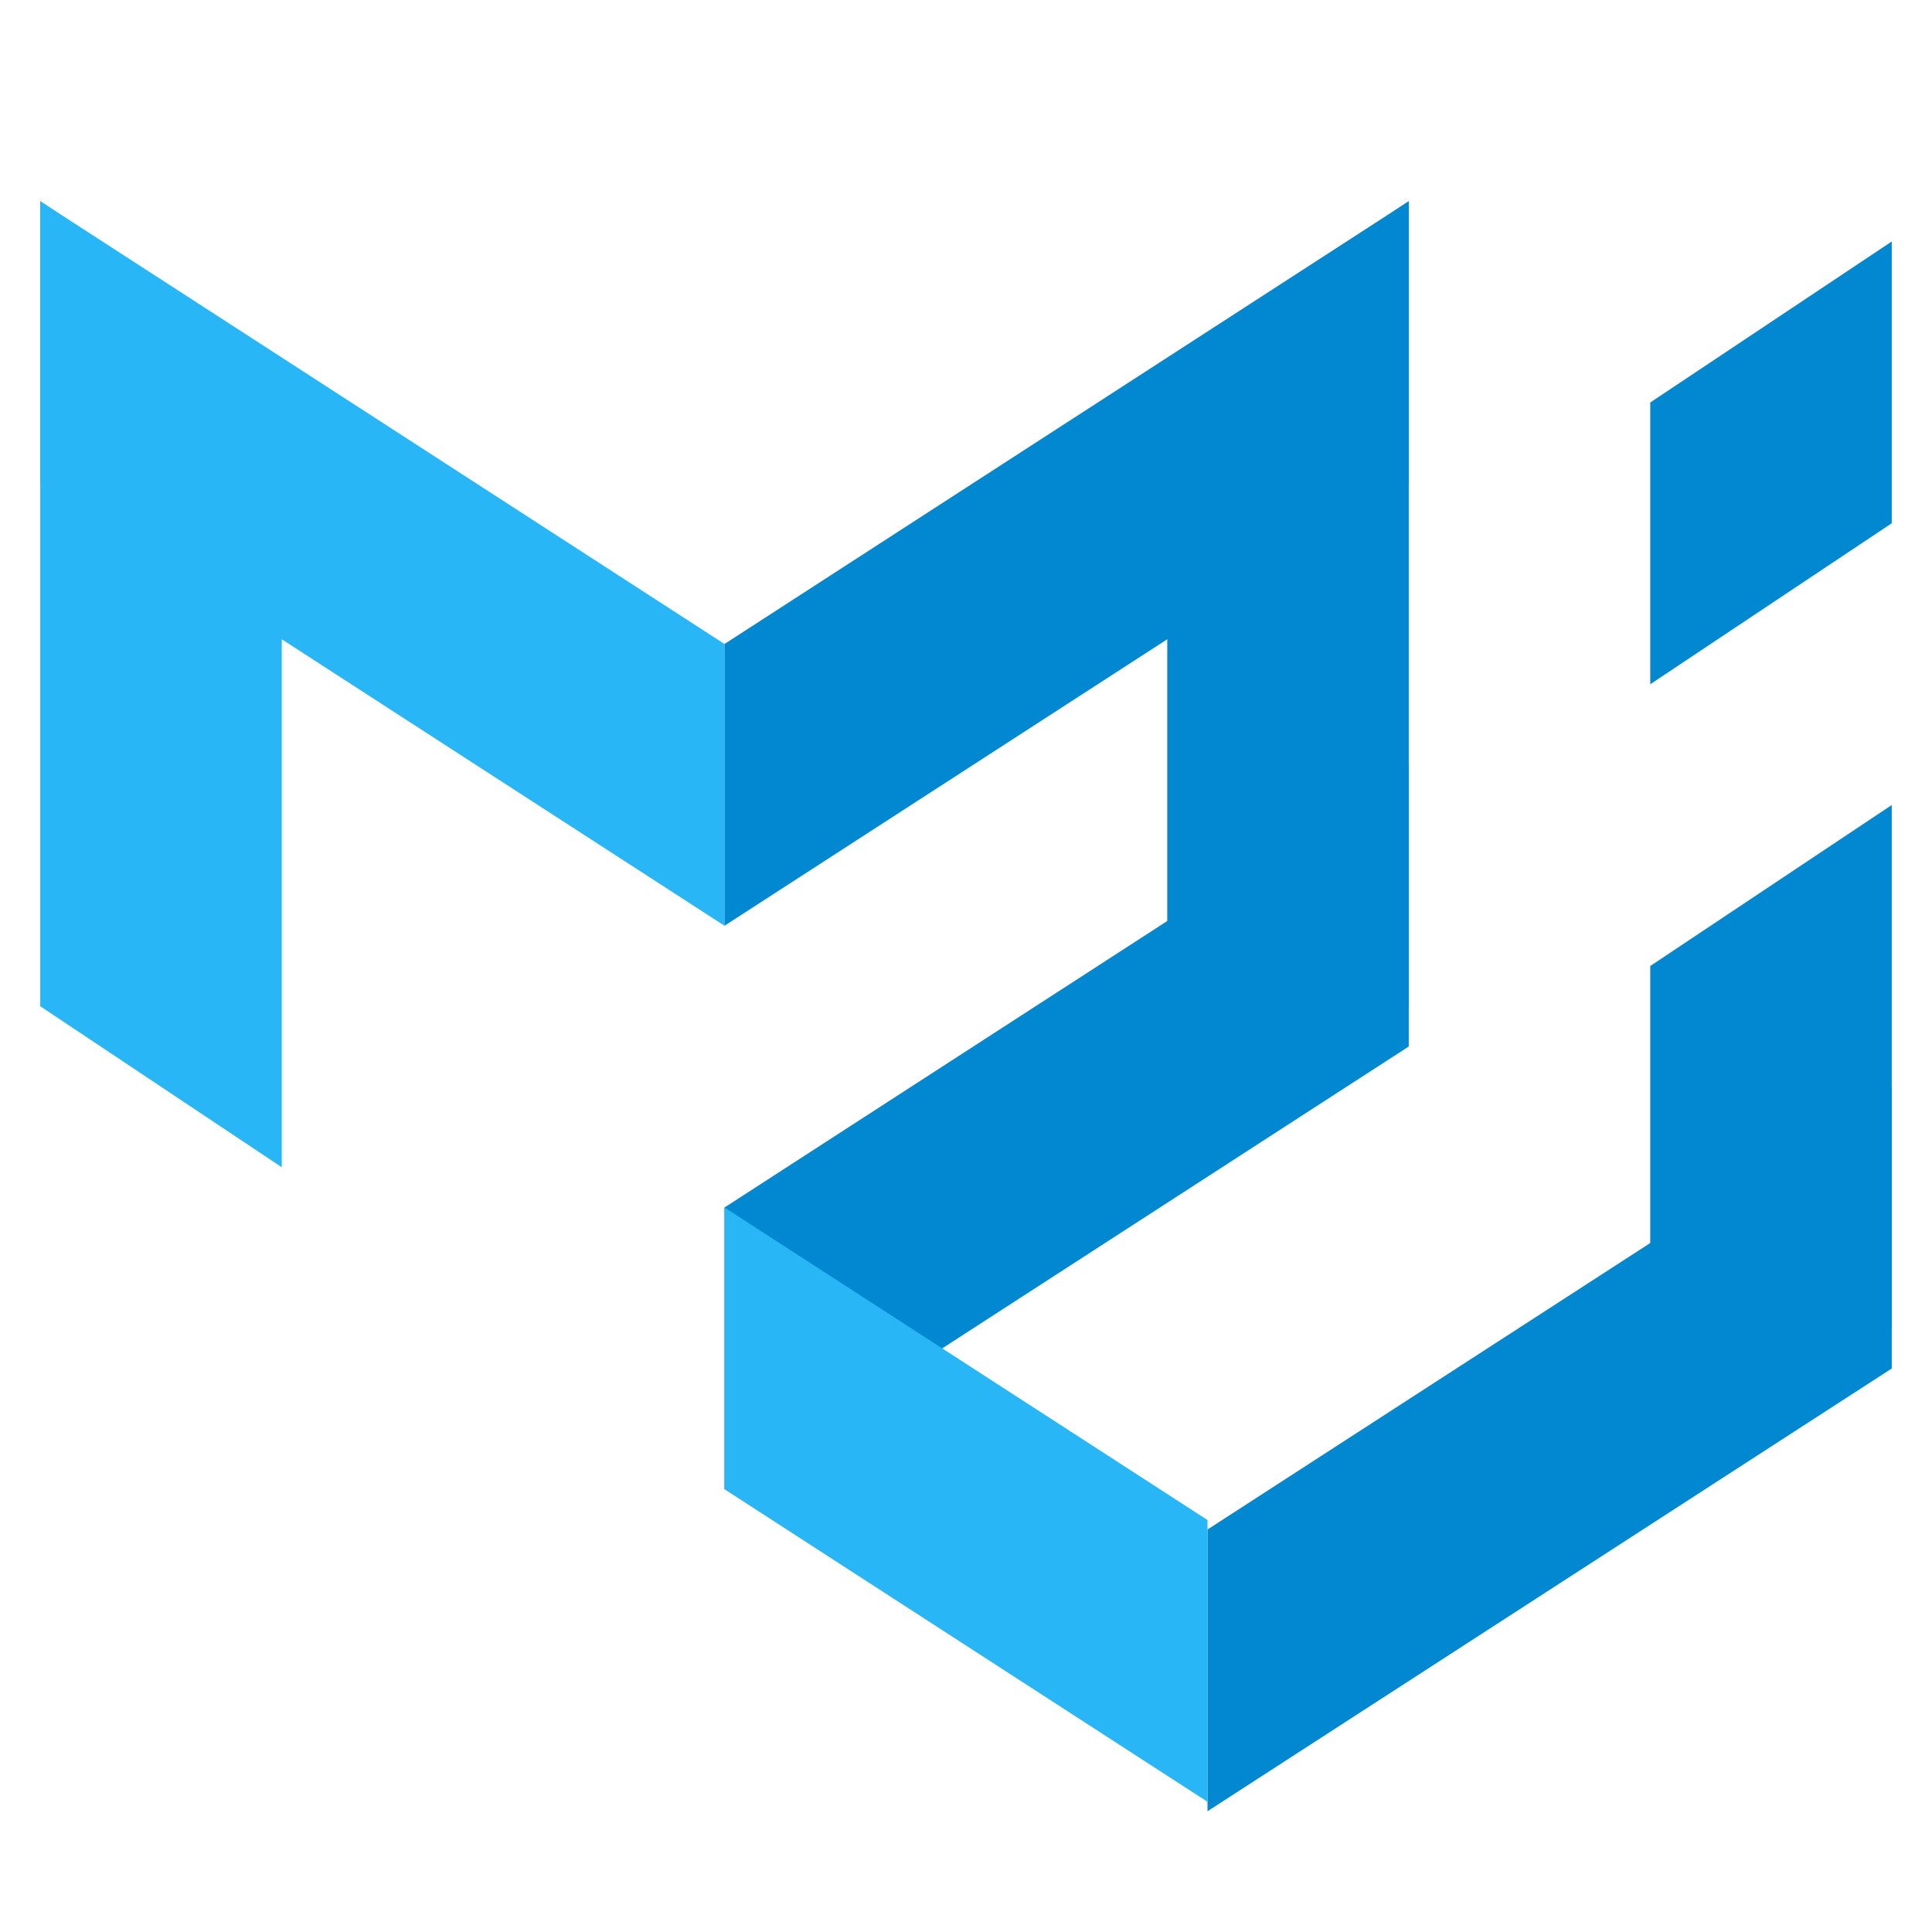
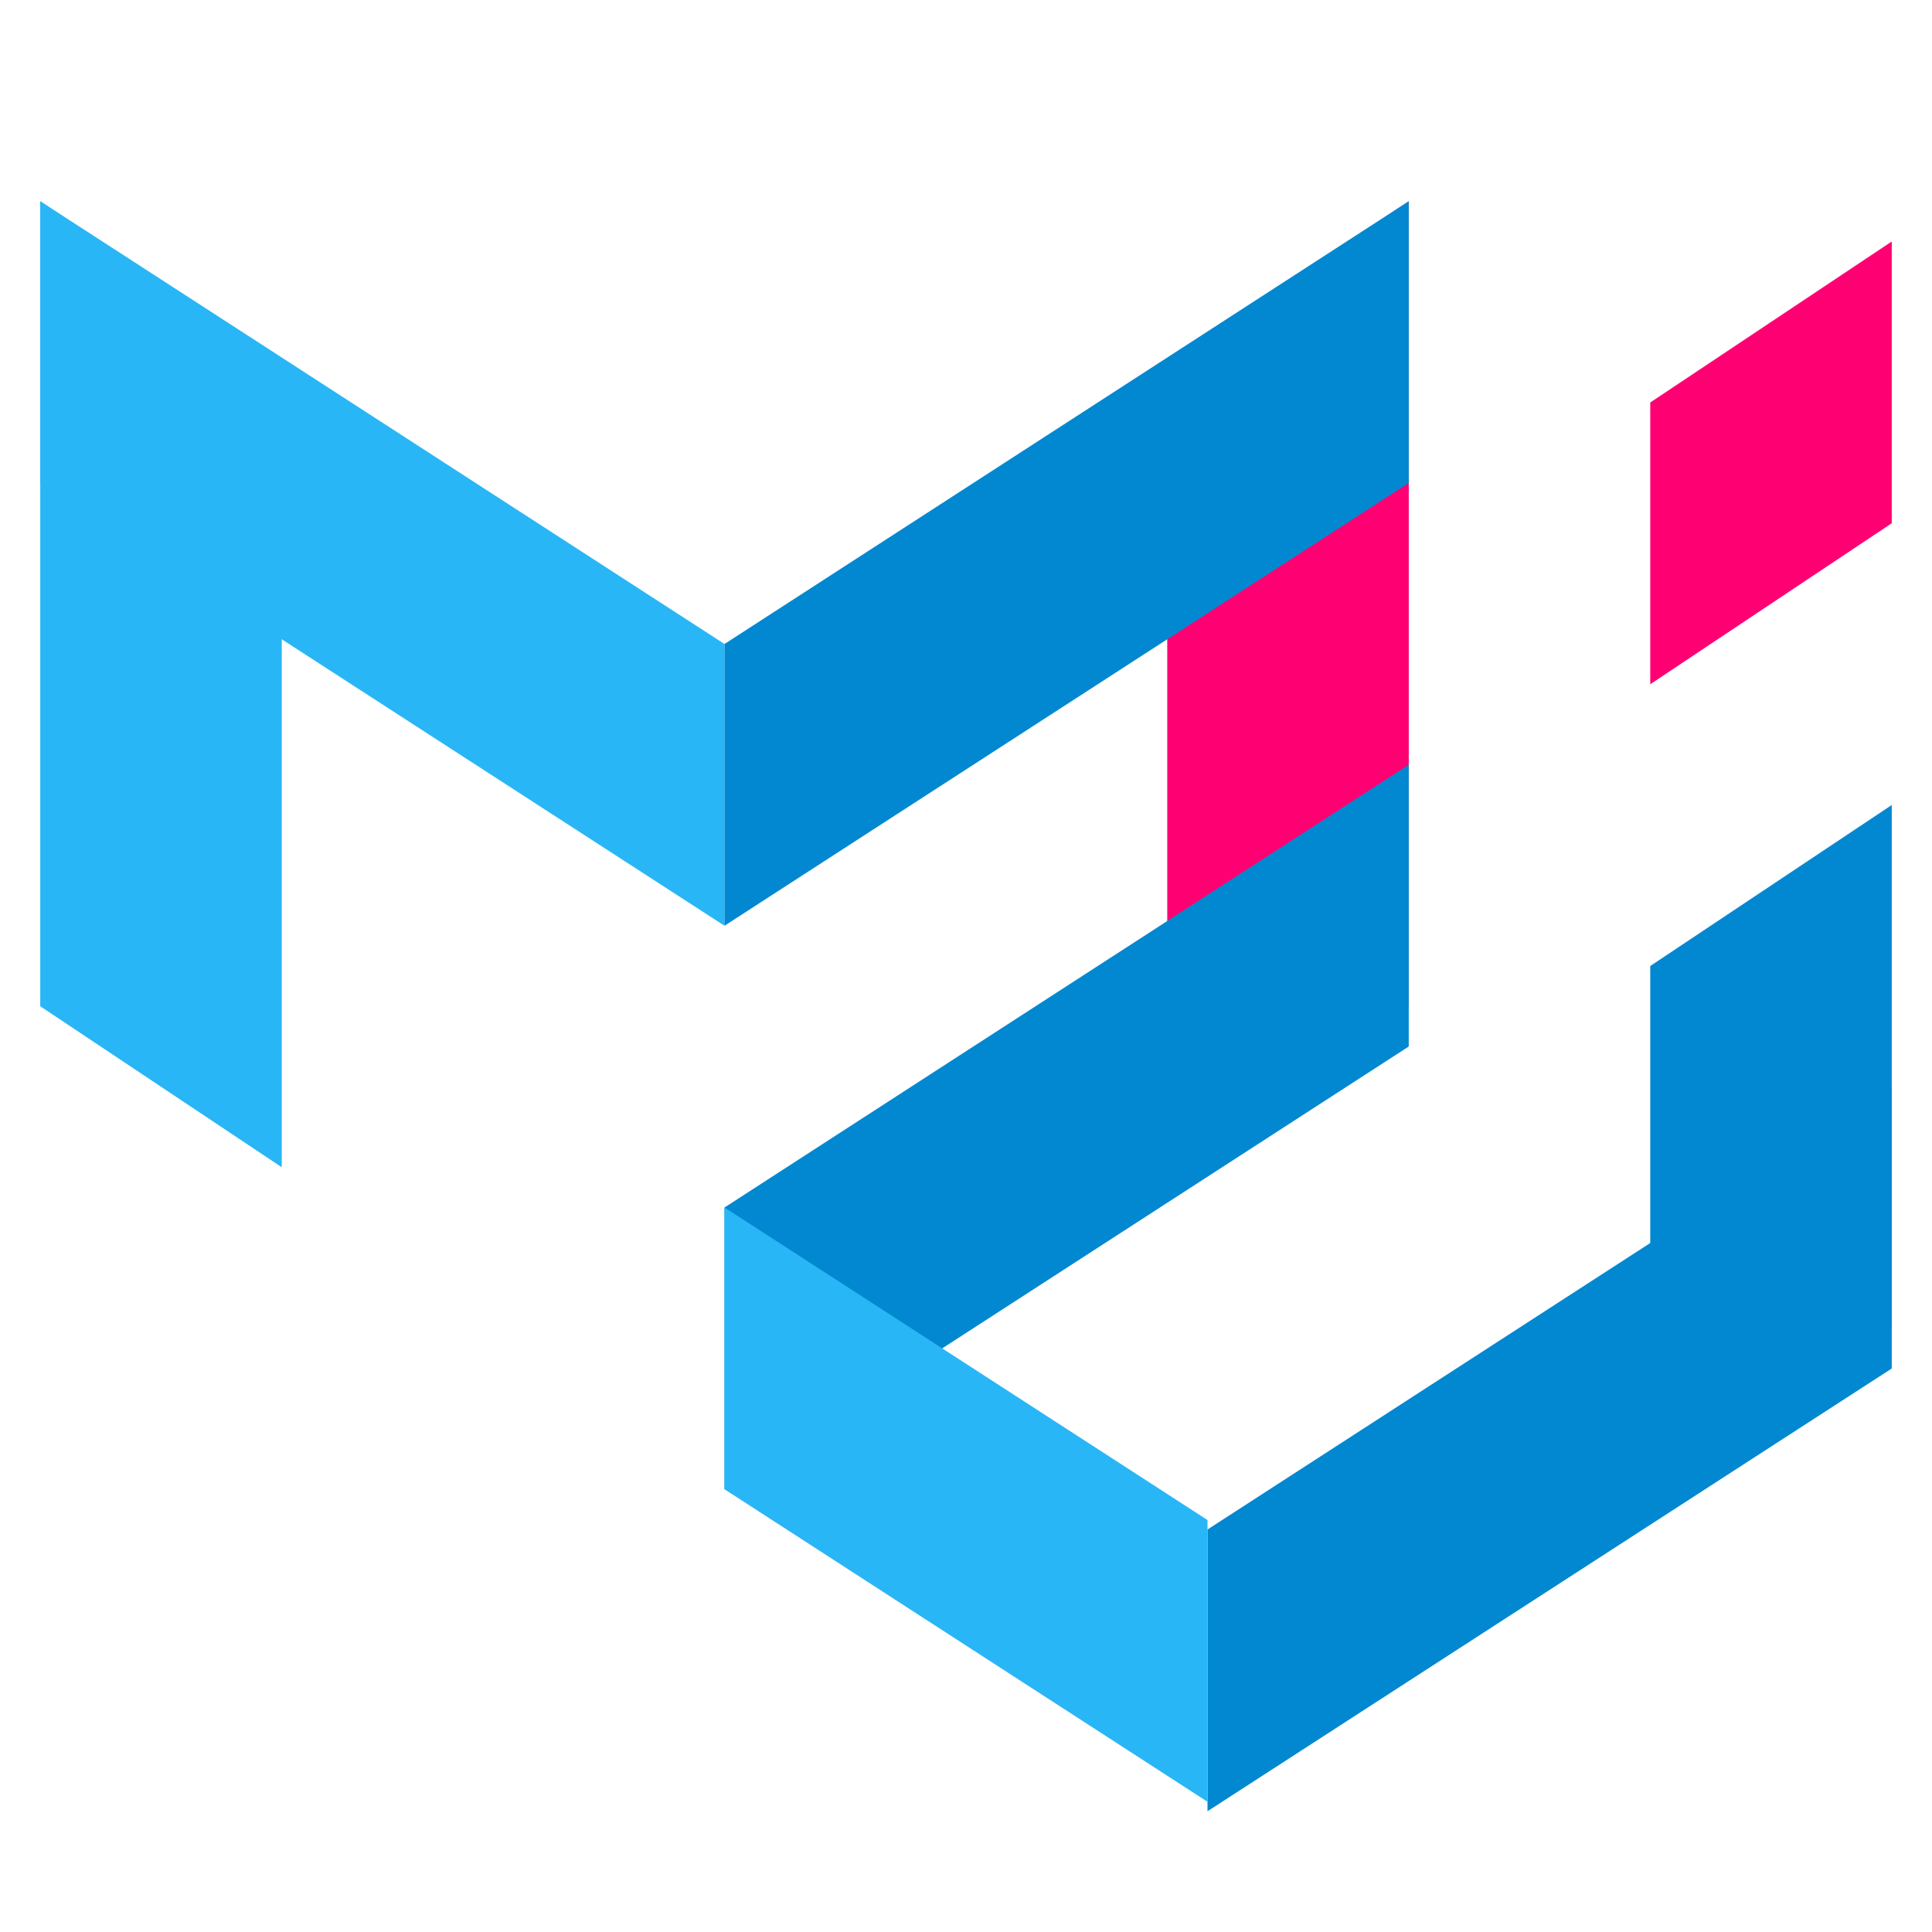
<svg xmlns="http://www.w3.org/2000/svg" viewBox="0 0 48 48" width="480px" height="480px">
  <polygon fill="#29b6f6" points="1,5 7,9 7,29 1,25" />
  <polygon fill="#0288d1" points="47,20 41,24 41,37 47,33" />
-   <polygon fill="#0288d1" points="47,6 41,10 41,17 47,13" />
-   <polygon fill="#0288d1" points="35,5 29,9 29,29 35,25" />
+   <polygon fill="#ff0072" points="47,6 41,10 41,17 47,13" />
+   <polygon fill="#ff0072" points="35,5 29,9 29,29 35,25" />
  <polygon fill="#29b6f6" points="1,12 18,23 18,16 1,5" />
  <polygon fill="#0288d1" points="35,12 18,23 18,16 35,5" />
  <polygon fill="#0288d1" points="35,26 18,37 18,30 35,19" />
  <polygon fill="#0288d1" points="47,34 30,45 30,38 47,27" />
  <polygon fill="#29b6f6" points="30,37.765 18,30 18,37 30,44.765" />
</svg>
